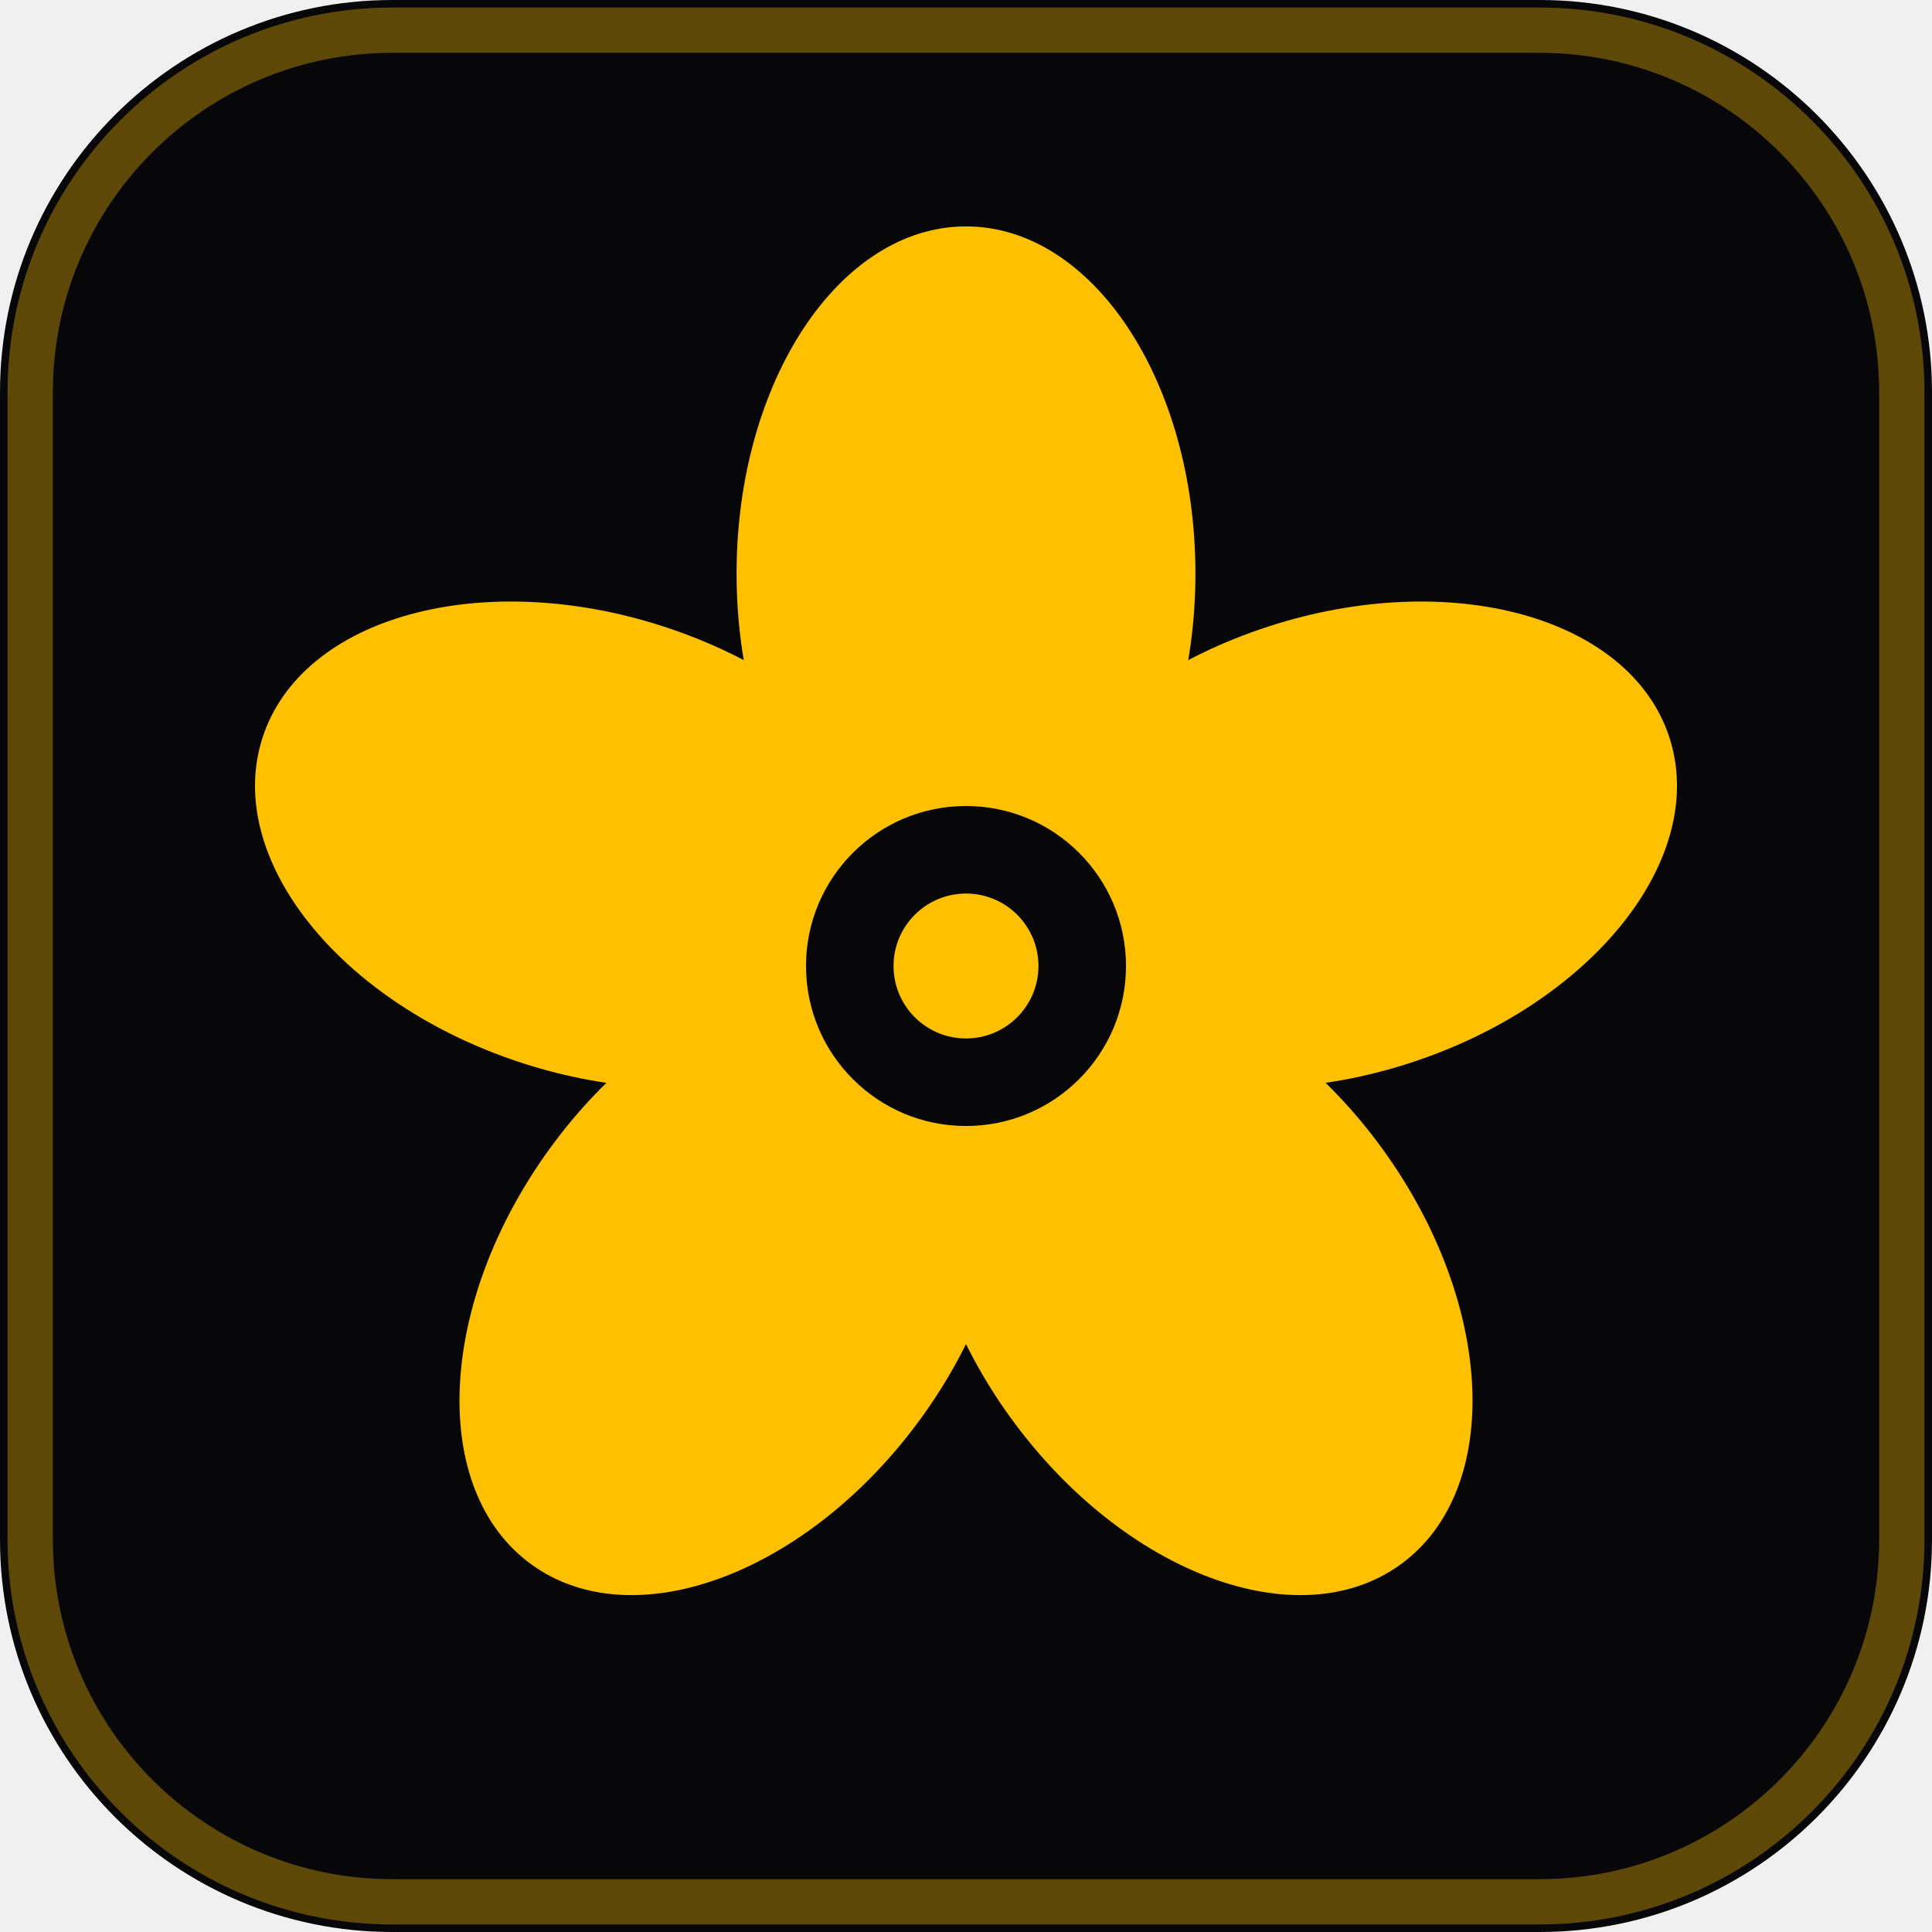
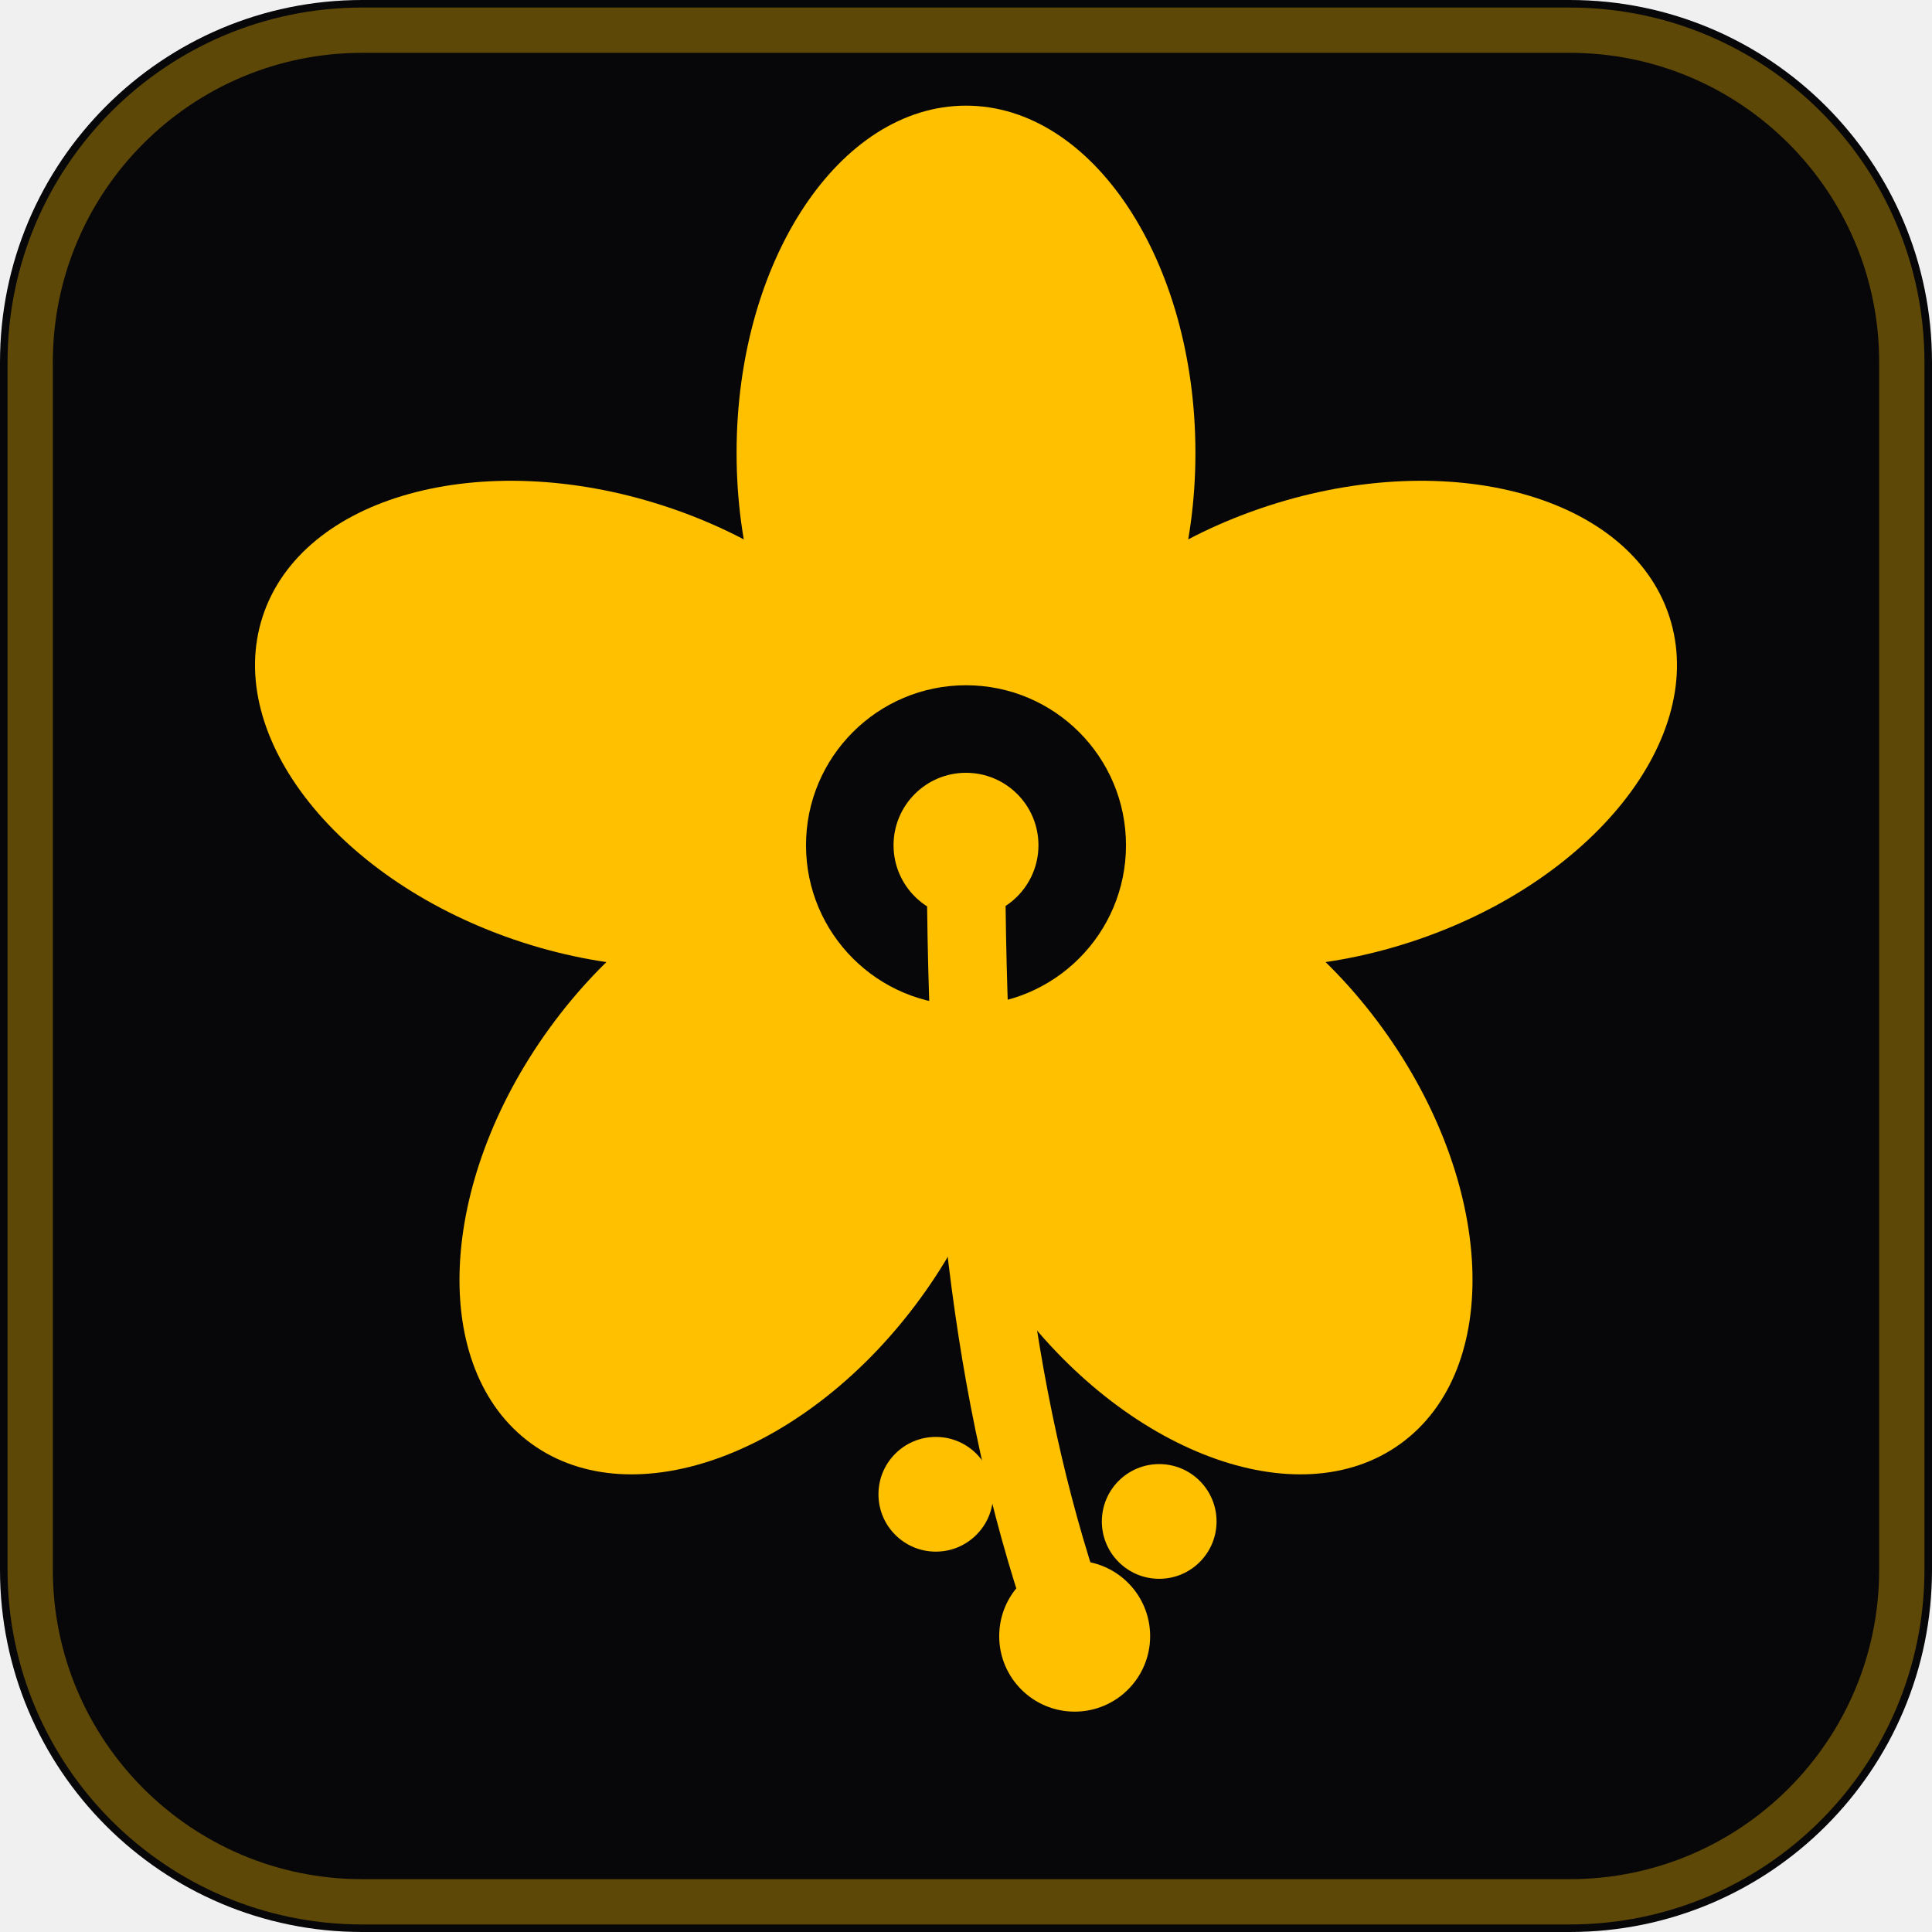
- <svg xmlns="http://www.w3.org/2000/svg" width="512" height="512" viewBox="0 0 64 64">
-   <rect width="64" height="64" rx="13" fill="#07070A" />
-   <rect x="1" y="1" width="62" height="62" rx="12" fill="none" stroke="#FFC000" stroke-width="1.5" stroke-opacity="0.35" />
-   <g transform="translate(32 32)">
-     <mask id="holei">
-       <rect x="-40" y="-40" width="80" height="80" fill="#fff" />
-       <circle cx="0" cy="0" r="5.3" fill="#000" />
-     </mask>
-     <g fill="#FFC000" mask="url(#holei)">
-       <ellipse cx="0" cy="-13" rx="7.6" ry="11.5" />
-       <ellipse cx="0" cy="-13" rx="7.6" ry="11.5" transform="rotate(72)" />
-       <ellipse cx="0" cy="-13" rx="7.6" ry="11.5" transform="rotate(144)" />
-       <ellipse cx="0" cy="-13" rx="7.6" ry="11.5" transform="rotate(216)" />
-       <ellipse cx="0" cy="-13" rx="7.6" ry="11.5" transform="rotate(288)" />
-     </g>
-     <circle cx="0" cy="0" r="2.4" fill="#FFC000" />
+ <svg xmlns="http://www.w3.org/2000/svg" viewBox="0 0 64 64" width="64" height="64">
+   <rect width="64" height="64" rx="12" fill="#07070A" />
+   <rect x="1" y="1" width="62" height="62" rx="11" fill="none" stroke="#FFC000" stroke-width="1.5" stroke-opacity="0.35" />
+   <g fill="#FFC000" transform="translate(32 28)">
+     <ellipse cx="0" cy="-13" rx="7.6" ry="11.5" />
+     <ellipse cx="0" cy="-13" rx="7.6" ry="11.5" transform="rotate(72)" />
+     <ellipse cx="0" cy="-13" rx="7.6" ry="11.5" transform="rotate(144)" />
+     <ellipse cx="0" cy="-13" rx="7.6" ry="11.5" transform="rotate(216)" />
+     <ellipse cx="0" cy="-13" rx="7.6" ry="11.5" transform="rotate(288)" />
  </g>
+   <circle cx="32" cy="28" r="5.3" fill="#07070A" />
+   <path d="M32 28 C 32 39, 33 47, 35.5 54" stroke="#FFC000" stroke-width="2.6" fill="none" stroke-linecap="round" />
+   <circle cx="35.6" cy="54.2" r="2.5" fill="#FFC000" />
+   <circle cx="31" cy="49.5" r="1.9" fill="#FFC000" />
+   <circle cx="38.4" cy="50.4" r="1.9" fill="#FFC000" />
+   <circle cx="32" cy="28" r="2.4" fill="#FFC000" />
</svg>
